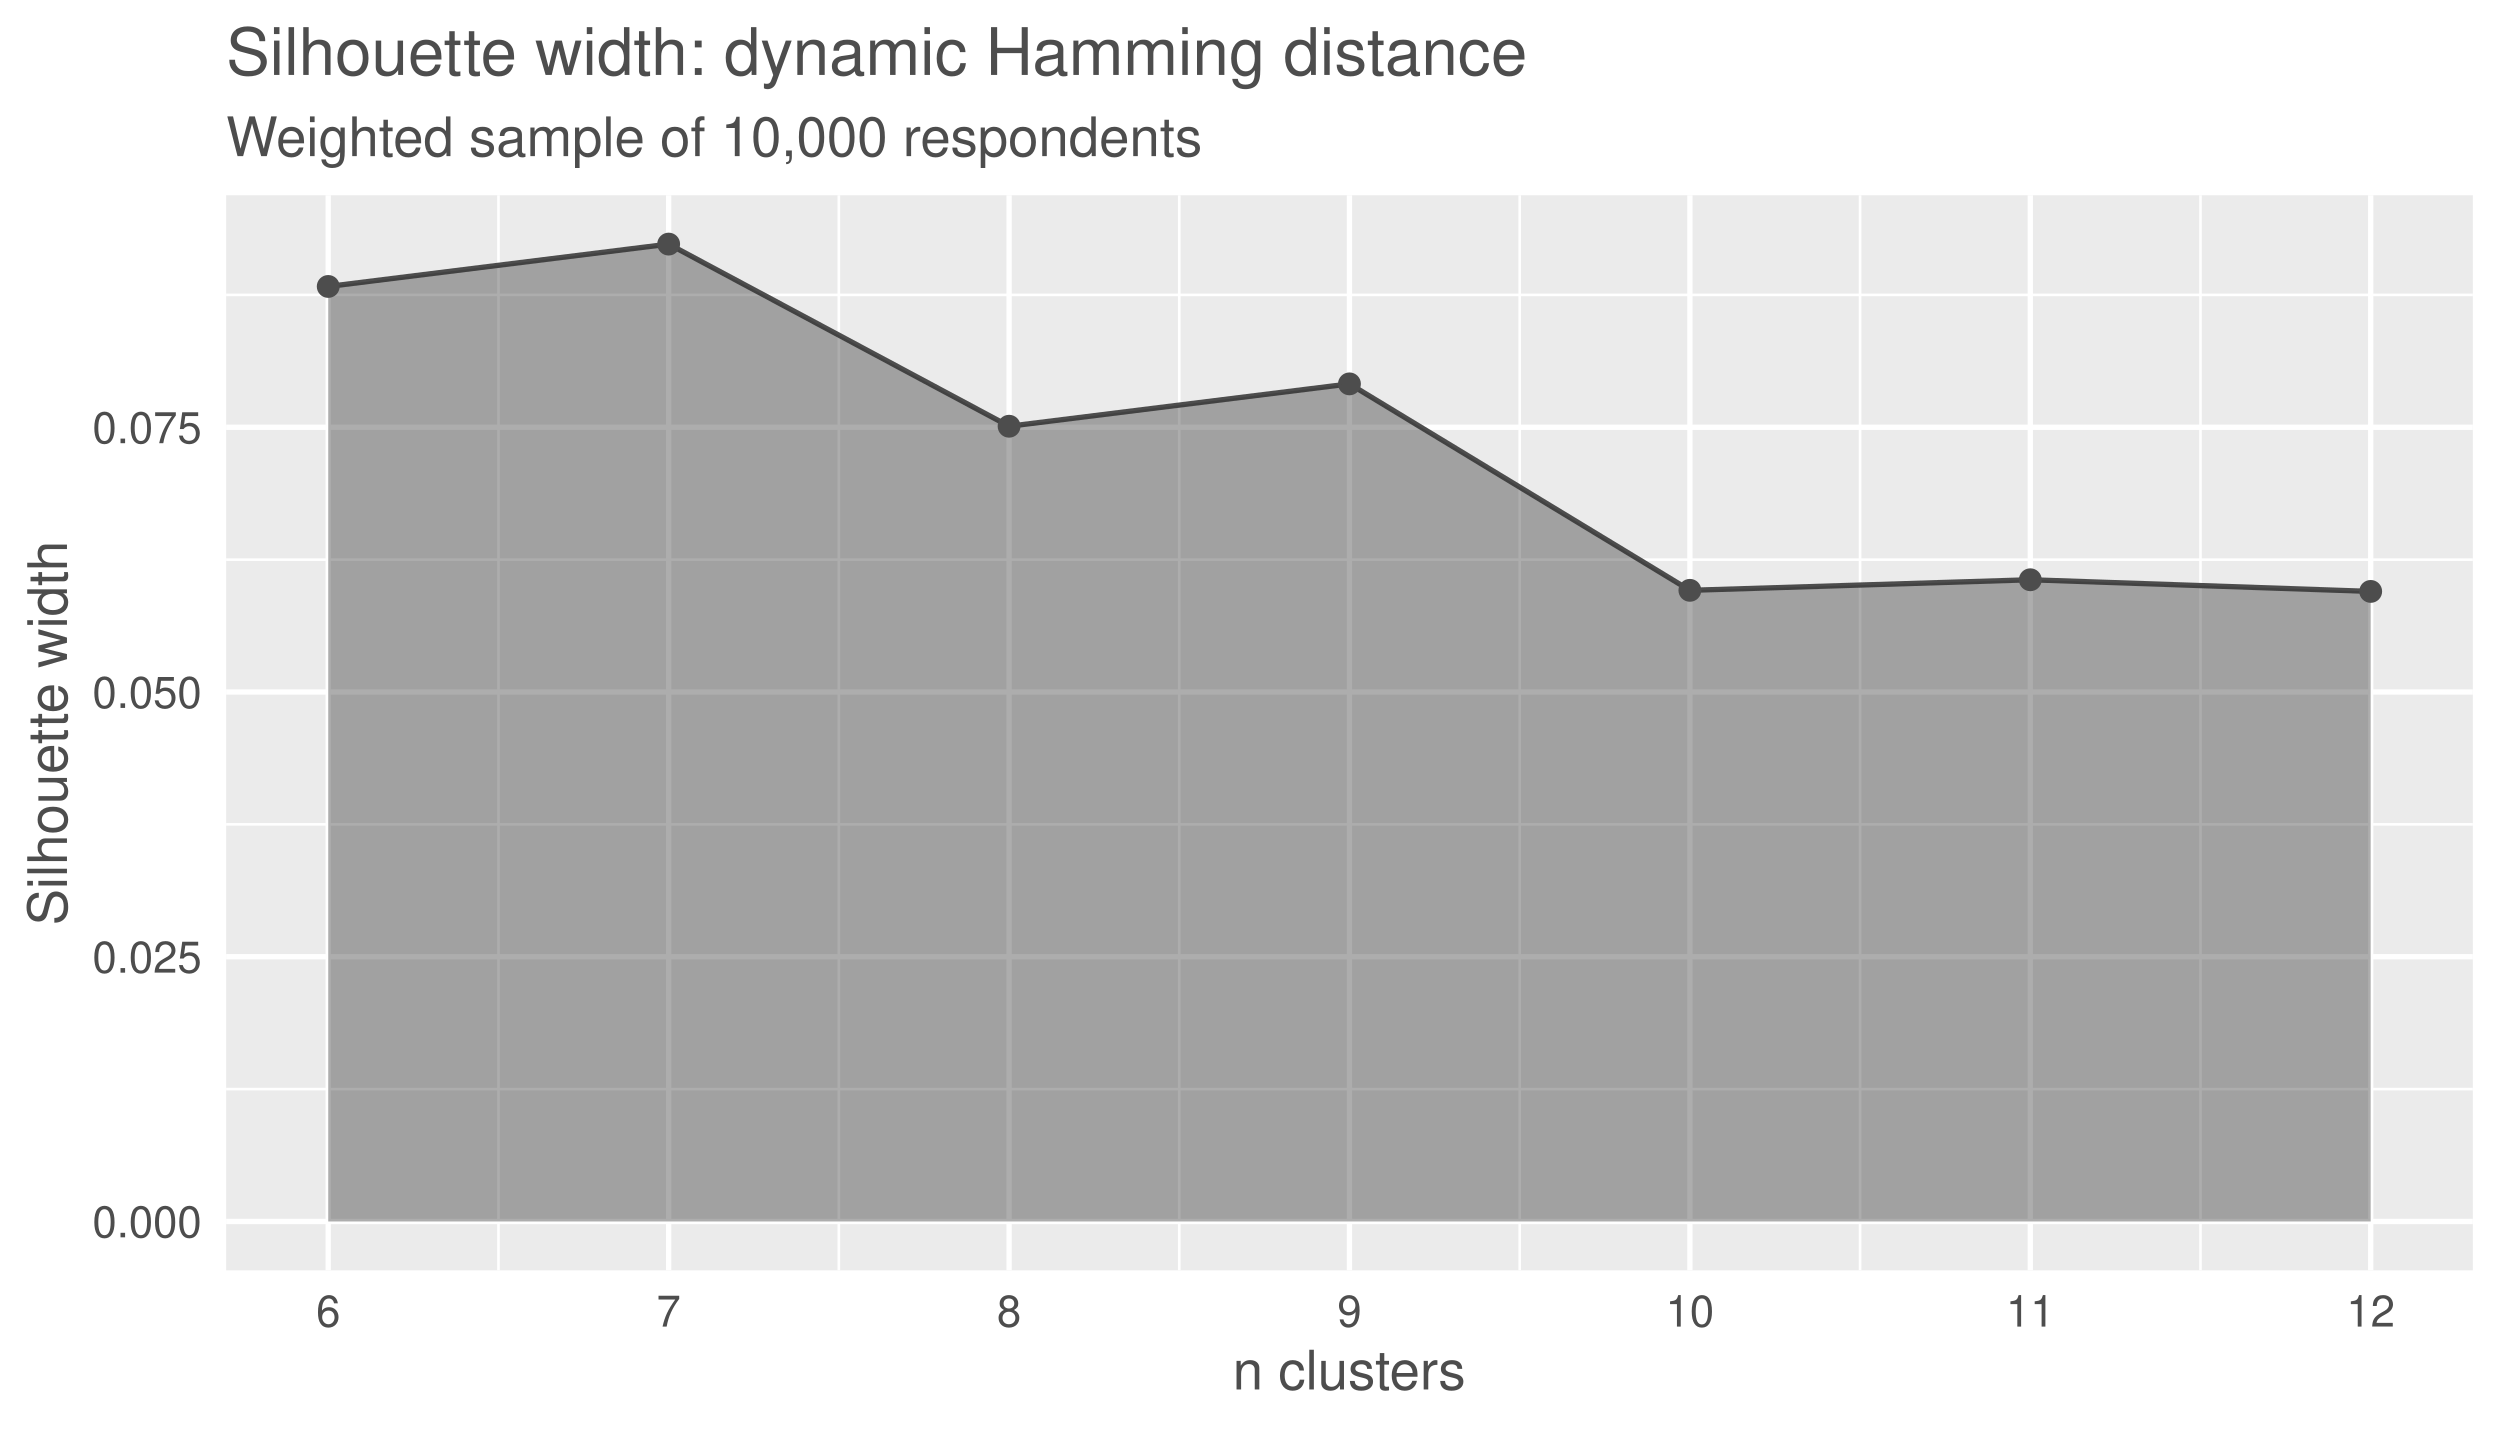
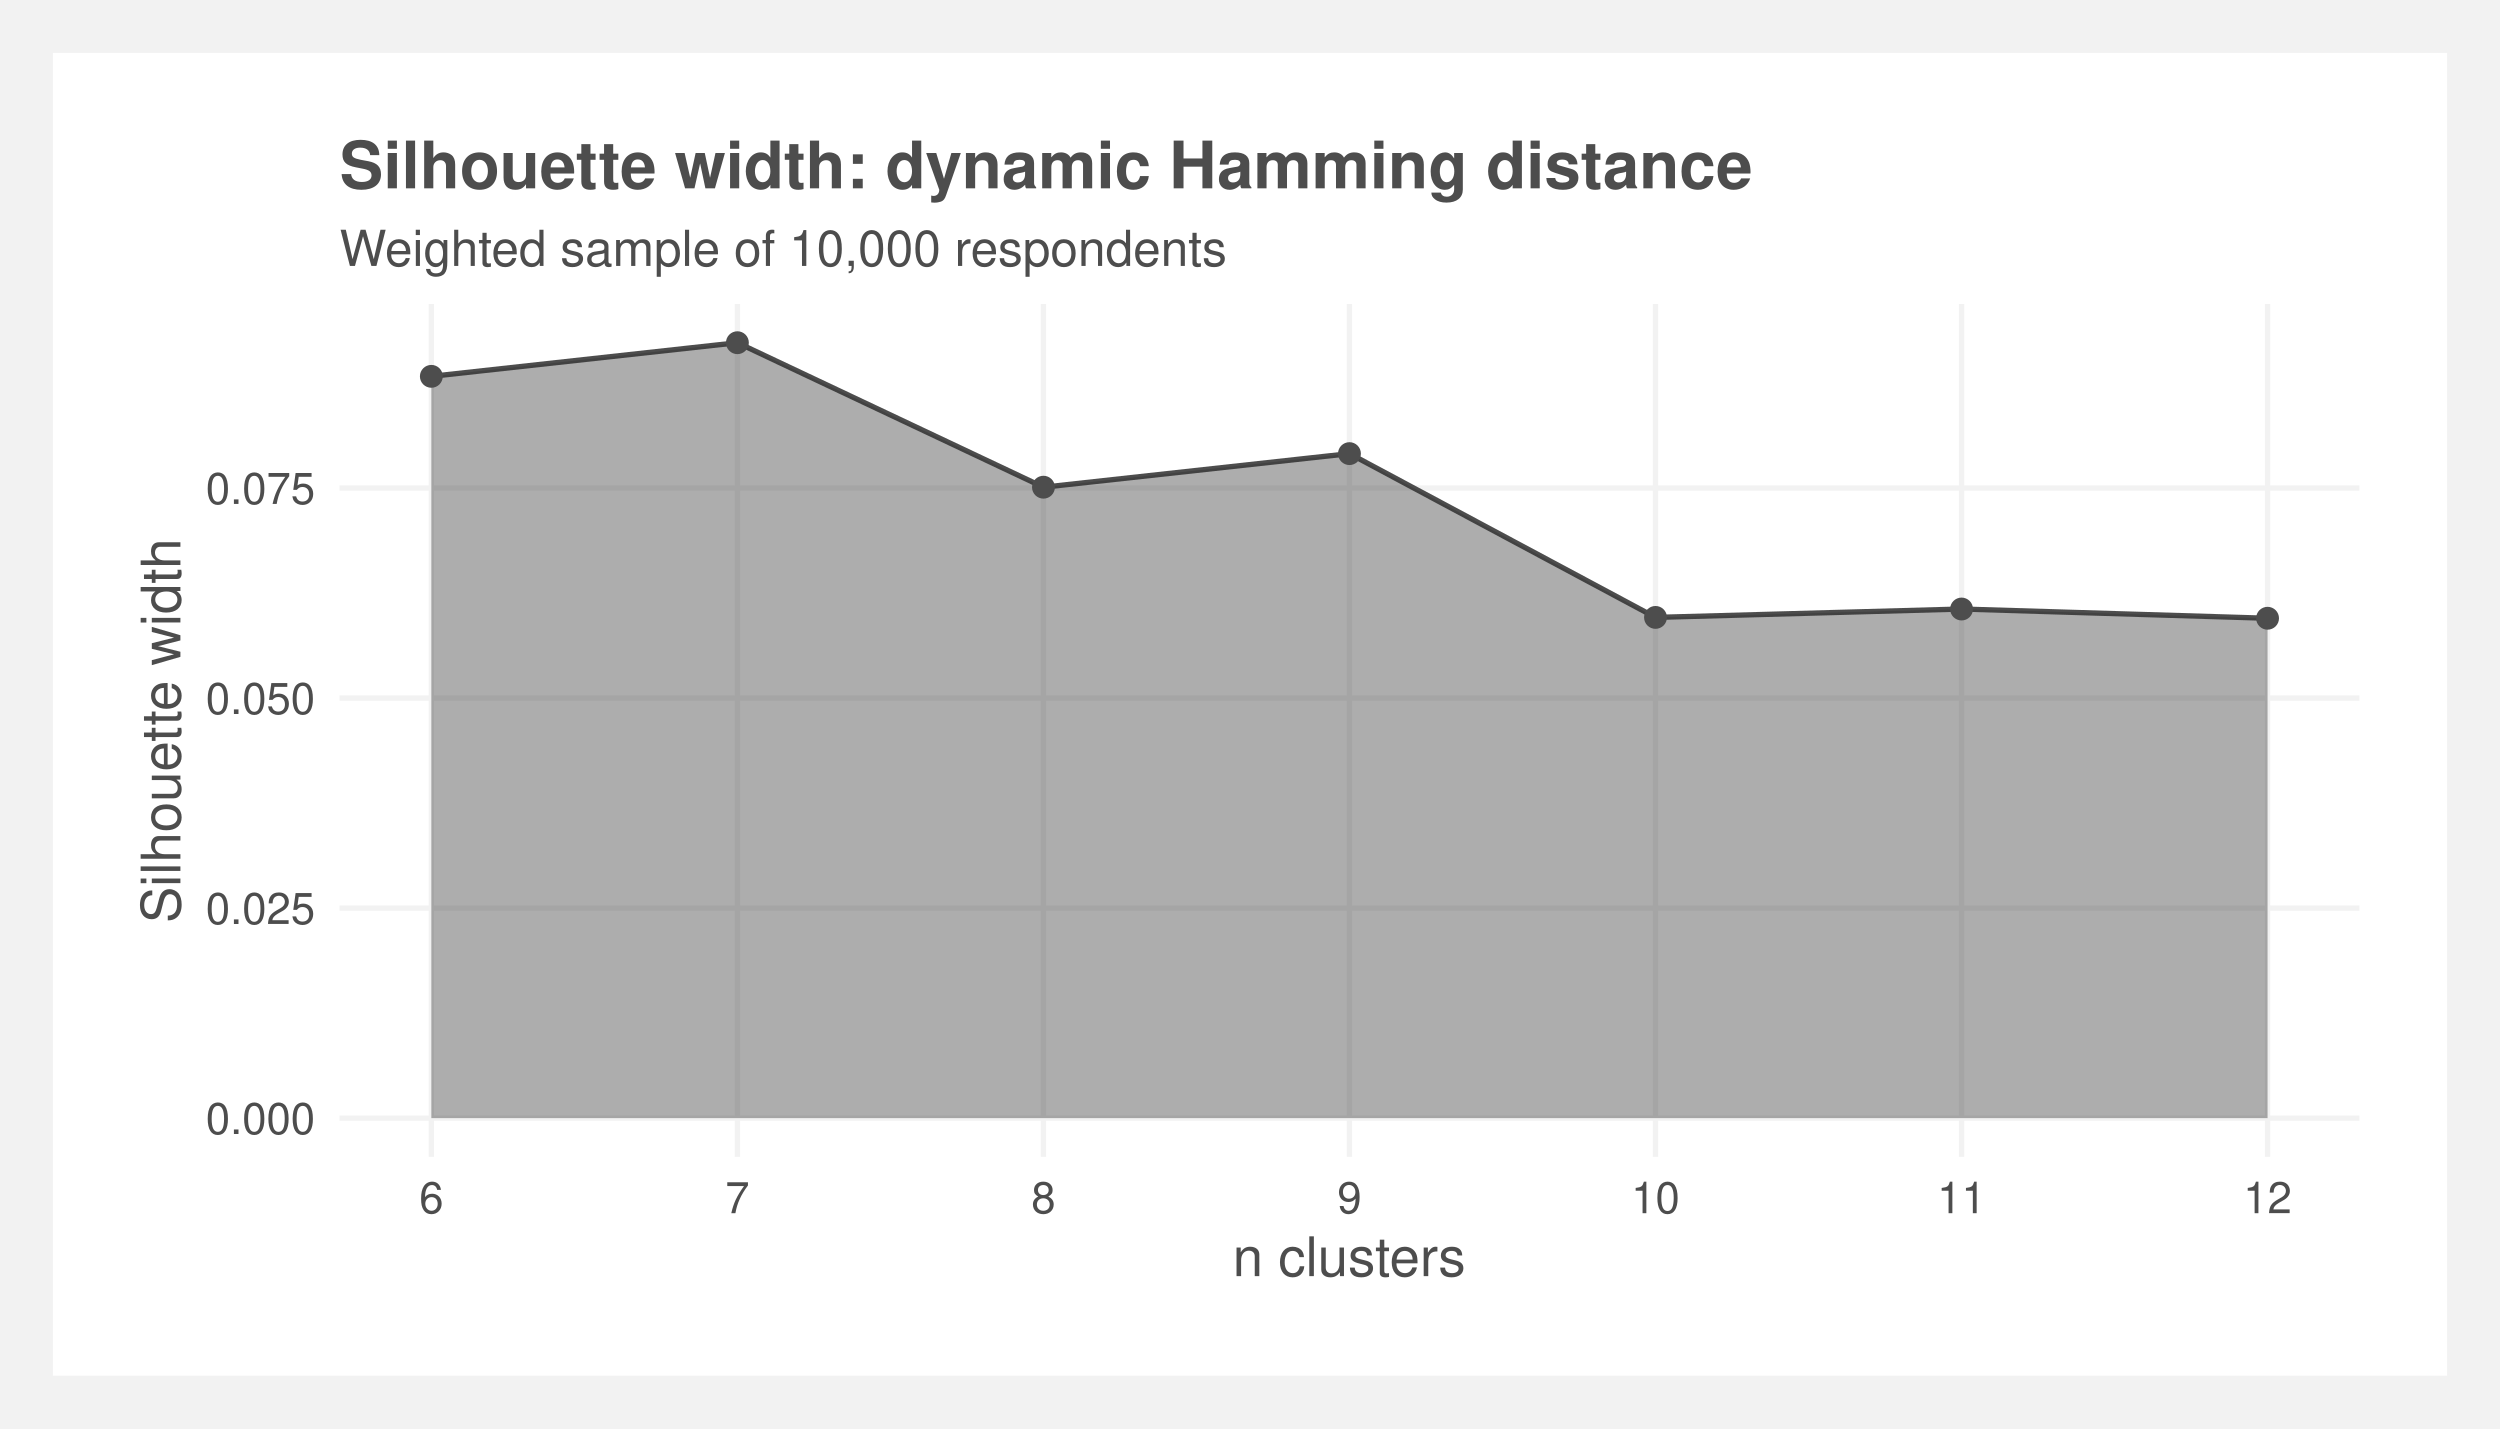
<svg xmlns="http://www.w3.org/2000/svg" viewBox="0 0 504.00 288.00">
  <defs>
    <style type="text/css">
    line, polyline, polygon, path, rect, circle {
      fill: none;
      stroke: #000000;
      stroke-linecap: round;
      stroke-linejoin: round;
      stroke-miterlimit: 10.00;
    }
  </style>
  </defs>
  <rect width="100%" height="100%" style="stroke: none; fill: #FFFFFF;" />
-   <rect x="0.00" y="0.00" width="504.00" height="288.00" style="stroke-width: 1.07; stroke: #FFFFFF; fill: #FFFFFF;" />
+   <rect x="0.00" y="0.00" width="504.00" height="288.00" style="stroke-width: 21.34; stroke: #F2F2F2;" />
  <defs>
-     <clipPath id="cpNDUuNTl8NDk4LjUyfDI1Ni4xMHwzOS4zNg==">
-       <rect x="45.59" y="39.36" width="452.94" height="216.74" />
+     <clipPath id="cpNjguNDV8NDc1LjY1fDIzMy4yM3w2MS4yOA==">
+       <rect x="68.45" y="61.28" width="407.20" height="171.96" />
    </clipPath>
  </defs>
-   <rect x="45.59" y="39.36" width="452.94" height="216.74" style="stroke-width: 1.07; stroke: none; fill: #EBEBEB;" clip-path="url(#cpNDUuNTl8NDk4LjUyfDI1Ni4xMHwzOS4zNg==)" />
-   <polyline points="45.59,219.56 498.52,219.56 " style="stroke-width: 0.53; stroke: #FFFFFF; stroke-linecap: butt;" clip-path="url(#cpNDUuNTl8NDk4LjUyfDI1Ni4xMHwzOS4zNg==)" />
-   <polyline points="45.59,166.19 498.52,166.19 " style="stroke-width: 0.53; stroke: #FFFFFF; stroke-linecap: butt;" clip-path="url(#cpNDUuNTl8NDk4LjUyfDI1Ni4xMHwzOS4zNg==)" />
-   <polyline points="45.59,112.82 498.52,112.82 " style="stroke-width: 0.53; stroke: #FFFFFF; stroke-linecap: butt;" clip-path="url(#cpNDUuNTl8NDk4LjUyfDI1Ni4xMHwzOS4zNg==)" />
-   <polyline points="45.59,59.45 498.52,59.45 " style="stroke-width: 0.53; stroke: #FFFFFF; stroke-linecap: butt;" clip-path="url(#cpNDUuNTl8NDk4LjUyfDI1Ni4xMHwzOS4zNg==)" />
-   <polyline points="100.49,256.10 100.49,39.36 " style="stroke-width: 0.53; stroke: #FFFFFF; stroke-linecap: butt;" clip-path="url(#cpNDUuNTl8NDk4LjUyfDI1Ni4xMHwzOS4zNg==)" />
-   <polyline points="169.11,256.10 169.11,39.36 " style="stroke-width: 0.53; stroke: #FFFFFF; stroke-linecap: butt;" clip-path="url(#cpNDUuNTl8NDk4LjUyfDI1Ni4xMHwzOS4zNg==)" />
-   <polyline points="237.74,256.10 237.74,39.36 " style="stroke-width: 0.53; stroke: #FFFFFF; stroke-linecap: butt;" clip-path="url(#cpNDUuNTl8NDk4LjUyfDI1Ni4xMHwzOS4zNg==)" />
-   <polyline points="306.37,256.10 306.37,39.36 " style="stroke-width: 0.53; stroke: #FFFFFF; stroke-linecap: butt;" clip-path="url(#cpNDUuNTl8NDk4LjUyfDI1Ni4xMHwzOS4zNg==)" />
-   <polyline points="374.99,256.10 374.99,39.36 " style="stroke-width: 0.53; stroke: #FFFFFF; stroke-linecap: butt;" clip-path="url(#cpNDUuNTl8NDk4LjUyfDI1Ni4xMHwzOS4zNg==)" />
-   <polyline points="443.62,256.10 443.62,39.36 " style="stroke-width: 0.53; stroke: #FFFFFF; stroke-linecap: butt;" clip-path="url(#cpNDUuNTl8NDk4LjUyfDI1Ni4xMHwzOS4zNg==)" />
-   <polyline points="45.59,246.25 498.52,246.25 " style="stroke-width: 1.07; stroke: #FFFFFF; stroke-linecap: butt;" clip-path="url(#cpNDUuNTl8NDk4LjUyfDI1Ni4xMHwzOS4zNg==)" />
-   <polyline points="45.59,192.88 498.52,192.88 " style="stroke-width: 1.07; stroke: #FFFFFF; stroke-linecap: butt;" clip-path="url(#cpNDUuNTl8NDk4LjUyfDI1Ni4xMHwzOS4zNg==)" />
-   <polyline points="45.59,139.51 498.52,139.51 " style="stroke-width: 1.07; stroke: #FFFFFF; stroke-linecap: butt;" clip-path="url(#cpNDUuNTl8NDk4LjUyfDI1Ni4xMHwzOS4zNg==)" />
-   <polyline points="45.59,86.14 498.52,86.14 " style="stroke-width: 1.07; stroke: #FFFFFF; stroke-linecap: butt;" clip-path="url(#cpNDUuNTl8NDk4LjUyfDI1Ni4xMHwzOS4zNg==)" />
-   <polyline points="66.17,256.10 66.17,39.36 " style="stroke-width: 1.07; stroke: #FFFFFF; stroke-linecap: butt;" clip-path="url(#cpNDUuNTl8NDk4LjUyfDI1Ni4xMHwzOS4zNg==)" />
-   <polyline points="134.80,256.10 134.80,39.36 " style="stroke-width: 1.07; stroke: #FFFFFF; stroke-linecap: butt;" clip-path="url(#cpNDUuNTl8NDk4LjUyfDI1Ni4xMHwzOS4zNg==)" />
-   <polyline points="203.43,256.10 203.43,39.36 " style="stroke-width: 1.07; stroke: #FFFFFF; stroke-linecap: butt;" clip-path="url(#cpNDUuNTl8NDk4LjUyfDI1Ni4xMHwzOS4zNg==)" />
-   <polyline points="272.05,256.10 272.05,39.36 " style="stroke-width: 1.07; stroke: #FFFFFF; stroke-linecap: butt;" clip-path="url(#cpNDUuNTl8NDk4LjUyfDI1Ni4xMHwzOS4zNg==)" />
-   <polyline points="340.68,256.10 340.68,39.36 " style="stroke-width: 1.07; stroke: #FFFFFF; stroke-linecap: butt;" clip-path="url(#cpNDUuNTl8NDk4LjUyfDI1Ni4xMHwzOS4zNg==)" />
-   <polyline points="409.31,256.10 409.31,39.36 " style="stroke-width: 1.07; stroke: #FFFFFF; stroke-linecap: butt;" clip-path="url(#cpNDUuNTl8NDk4LjUyfDI1Ni4xMHwzOS4zNg==)" />
-   <polyline points="477.93,256.10 477.93,39.36 " style="stroke-width: 1.07; stroke: #FFFFFF; stroke-linecap: butt;" clip-path="url(#cpNDUuNTl8NDk4LjUyfDI1Ni4xMHwzOS4zNg==)" />
-   <polyline points="66.17,57.75 134.80,49.21 203.43,85.93 272.05,77.39 340.68,119.01 409.31,116.88 477.93,119.23 " style="stroke-width: 1.07; stroke: #4D4D4D; stroke-linecap: butt;" clip-path="url(#cpNDUuNTl8NDk4LjUyfDI1Ni4xMHwzOS4zNg==)" />
-   <polygon points="66.17,57.75 134.80,49.21 203.43,85.93 272.05,77.39 340.68,119.01 409.31,116.88 477.93,119.23 477.93,246.25 409.31,246.25 340.68,246.25 272.05,246.25 203.43,246.25 134.80,246.25 66.17,246.25 " style="stroke-width: 0.00; stroke: none; fill: #333333; fill-opacity: 0.40;" clip-path="url(#cpNDUuNTl8NDk4LjUyfDI1Ni4xMHwzOS4zNg==)" />
-   <polyline points="66.17,57.75 134.80,49.21 203.43,85.93 272.05,77.39 340.68,119.01 409.31,116.88 477.93,119.23 " style="stroke-width: 1.07; stroke: none;" clip-path="url(#cpNDUuNTl8NDk4LjUyfDI1Ni4xMHwzOS4zNg==)" />
-   <circle cx="66.17" cy="57.75" r="1.95" style="stroke-width: 0.71; stroke: #4D4D4D; fill: #4D4D4D;" clip-path="url(#cpNDUuNTl8NDk4LjUyfDI1Ni4xMHwzOS4zNg==)" />
-   <circle cx="134.80" cy="49.21" r="1.95" style="stroke-width: 0.71; stroke: #4D4D4D; fill: #4D4D4D;" clip-path="url(#cpNDUuNTl8NDk4LjUyfDI1Ni4xMHwzOS4zNg==)" />
-   <circle cx="203.43" cy="85.93" r="1.95" style="stroke-width: 0.71; stroke: #4D4D4D; fill: #4D4D4D;" clip-path="url(#cpNDUuNTl8NDk4LjUyfDI1Ni4xMHwzOS4zNg==)" />
-   <circle cx="272.05" cy="77.39" r="1.95" style="stroke-width: 0.71; stroke: #4D4D4D; fill: #4D4D4D;" clip-path="url(#cpNDUuNTl8NDk4LjUyfDI1Ni4xMHwzOS4zNg==)" />
-   <circle cx="340.68" cy="119.01" r="1.95" style="stroke-width: 0.71; stroke: #4D4D4D; fill: #4D4D4D;" clip-path="url(#cpNDUuNTl8NDk4LjUyfDI1Ni4xMHwzOS4zNg==)" />
-   <circle cx="409.31" cy="116.88" r="1.95" style="stroke-width: 0.71; stroke: #4D4D4D; fill: #4D4D4D;" clip-path="url(#cpNDUuNTl8NDk4LjUyfDI1Ni4xMHwzOS4zNg==)" />
-   <circle cx="477.93" cy="119.23" r="1.95" style="stroke-width: 0.71; stroke: #4D4D4D; fill: #4D4D4D;" clip-path="url(#cpNDUuNTl8NDk4LjUyfDI1Ni4xMHwzOS4zNg==)" />
+   <rect x="68.45" y="61.28" width="407.20" height="171.96" style="stroke-width: 1.07; stroke: none;" clip-path="url(#cpNjguNDV8NDc1LjY1fDIzMy4yM3w2MS4yOA==)" />
+   <polyline points="68.45,204.24 475.65,204.24 " style="stroke-width: 0.53; stroke: none; stroke-linecap: butt;" clip-path="url(#cpNjguNDV8NDc1LjY1fDIzMy4yM3w2MS4yOA==)" />
+   <polyline points="68.45,161.90 475.65,161.90 " style="stroke-width: 0.53; stroke: none; stroke-linecap: butt;" clip-path="url(#cpNjguNDV8NDc1LjY1fDIzMy4yM3w2MS4yOA==)" />
+   <polyline points="68.45,119.56 475.65,119.56 " style="stroke-width: 0.53; stroke: none; stroke-linecap: butt;" clip-path="url(#cpNjguNDV8NDc1LjY1fDIzMy4yM3w2MS4yOA==)" />
+   <polyline points="68.45,77.22 475.65,77.22 " style="stroke-width: 0.53; stroke: none; stroke-linecap: butt;" clip-path="url(#cpNjguNDV8NDc1LjY1fDIzMy4yM3w2MS4yOA==)" />
+   <polyline points="117.81,233.23 117.81,61.28 " style="stroke-width: 0.53; stroke: none; stroke-linecap: butt;" clip-path="url(#cpNjguNDV8NDc1LjY1fDIzMy4yM3w2MS4yOA==)" />
+   <polyline points="179.51,233.23 179.51,61.28 " style="stroke-width: 0.53; stroke: none; stroke-linecap: butt;" clip-path="url(#cpNjguNDV8NDc1LjY1fDIzMy4yM3w2MS4yOA==)" />
+   <polyline points="241.20,233.23 241.20,61.28 " style="stroke-width: 0.53; stroke: none; stroke-linecap: butt;" clip-path="url(#cpNjguNDV8NDc1LjY1fDIzMy4yM3w2MS4yOA==)" />
+   <polyline points="302.90,233.23 302.90,61.28 " style="stroke-width: 0.53; stroke: none; stroke-linecap: butt;" clip-path="url(#cpNjguNDV8NDc1LjY1fDIzMy4yM3w2MS4yOA==)" />
+   <polyline points="364.60,233.23 364.60,61.28 " style="stroke-width: 0.53; stroke: none; stroke-linecap: butt;" clip-path="url(#cpNjguNDV8NDc1LjY1fDIzMy4yM3w2MS4yOA==)" />
+   <polyline points="426.30,233.23 426.30,61.28 " style="stroke-width: 0.53; stroke: none; stroke-linecap: butt;" clip-path="url(#cpNjguNDV8NDc1LjY1fDIzMy4yM3w2MS4yOA==)" />
+   <polyline points="68.45,225.42 475.65,225.42 " style="stroke-width: 1.07; stroke: #F2F2F2; stroke-linecap: butt;" clip-path="url(#cpNjguNDV8NDc1LjY1fDIzMy4yM3w2MS4yOA==)" />
+   <polyline points="68.45,183.07 475.65,183.07 " style="stroke-width: 1.07; stroke: #F2F2F2; stroke-linecap: butt;" clip-path="url(#cpNjguNDV8NDc1LjY1fDIzMy4yM3w2MS4yOA==)" />
+   <polyline points="68.45,140.73 475.65,140.73 " style="stroke-width: 1.07; stroke: #F2F2F2; stroke-linecap: butt;" clip-path="url(#cpNjguNDV8NDc1LjY1fDIzMy4yM3w2MS4yOA==)" />
+   <polyline points="68.45,98.39 475.65,98.39 " style="stroke-width: 1.07; stroke: #F2F2F2; stroke-linecap: butt;" clip-path="url(#cpNjguNDV8NDc1LjY1fDIzMy4yM3w2MS4yOA==)" />
+   <polyline points="86.96,233.23 86.96,61.28 " style="stroke-width: 1.07; stroke: #F2F2F2; stroke-linecap: butt;" clip-path="url(#cpNjguNDV8NDc1LjY1fDIzMy4yM3w2MS4yOA==)" />
+   <polyline points="148.66,233.23 148.66,61.28 " style="stroke-width: 1.07; stroke: #F2F2F2; stroke-linecap: butt;" clip-path="url(#cpNjguNDV8NDc1LjY1fDIzMy4yM3w2MS4yOA==)" />
+   <polyline points="210.36,233.23 210.36,61.28 " style="stroke-width: 1.07; stroke: #F2F2F2; stroke-linecap: butt;" clip-path="url(#cpNjguNDV8NDc1LjY1fDIzMy4yM3w2MS4yOA==)" />
+   <polyline points="272.05,233.23 272.05,61.28 " style="stroke-width: 1.07; stroke: #F2F2F2; stroke-linecap: butt;" clip-path="url(#cpNjguNDV8NDc1LjY1fDIzMy4yM3w2MS4yOA==)" />
+   <polyline points="333.75,233.23 333.75,61.28 " style="stroke-width: 1.07; stroke: #F2F2F2; stroke-linecap: butt;" clip-path="url(#cpNjguNDV8NDc1LjY1fDIzMy4yM3w2MS4yOA==)" />
+   <polyline points="395.45,233.23 395.45,61.28 " style="stroke-width: 1.07; stroke: #F2F2F2; stroke-linecap: butt;" clip-path="url(#cpNjguNDV8NDc1LjY1fDIzMy4yM3w2MS4yOA==)" />
+   <polyline points="457.14,233.23 457.14,61.28 " style="stroke-width: 1.07; stroke: #F2F2F2; stroke-linecap: butt;" clip-path="url(#cpNjguNDV8NDc1LjY1fDIzMy4yM3w2MS4yOA==)" />
+   <polyline points="86.96,75.87 148.66,69.09 210.36,98.22 272.05,91.45 333.75,124.47 395.45,122.78 457.14,124.64 " style="stroke-width: 1.07; stroke: #4D4D4D; stroke-linecap: butt;" clip-path="url(#cpNjguNDV8NDc1LjY1fDIzMy4yM3w2MS4yOA==)" />
+   <polygon points="86.96,75.87 148.66,69.09 210.36,98.22 272.05,91.45 333.75,124.47 395.45,122.78 457.14,124.64 457.14,225.42 395.45,225.42 333.75,225.42 272.05,225.42 210.36,225.42 148.66,225.42 86.96,225.42 " style="stroke-width: 0.00; stroke: none; fill: #333333; fill-opacity: 0.40;" clip-path="url(#cpNjguNDV8NDc1LjY1fDIzMy4yM3w2MS4yOA==)" />
+   <polyline points="86.96,75.87 148.66,69.09 210.36,98.22 272.05,91.45 333.75,124.47 395.45,122.78 457.14,124.64 " style="stroke-width: 1.07; stroke: none;" clip-path="url(#cpNjguNDV8NDc1LjY1fDIzMy4yM3w2MS4yOA==)" />
+   <circle cx="86.96" cy="75.87" r="1.95" style="stroke-width: 0.71; stroke: #4D4D4D; fill: #4D4D4D;" clip-path="url(#cpNjguNDV8NDc1LjY1fDIzMy4yM3w2MS4yOA==)" />
+   <circle cx="148.66" cy="69.09" r="1.95" style="stroke-width: 0.71; stroke: #4D4D4D; fill: #4D4D4D;" clip-path="url(#cpNjguNDV8NDc1LjY1fDIzMy4yM3w2MS4yOA==)" />
+   <circle cx="210.36" cy="98.22" r="1.95" style="stroke-width: 0.71; stroke: #4D4D4D; fill: #4D4D4D;" clip-path="url(#cpNjguNDV8NDc1LjY1fDIzMy4yM3w2MS4yOA==)" />
+   <circle cx="272.05" cy="91.45" r="1.95" style="stroke-width: 0.71; stroke: #4D4D4D; fill: #4D4D4D;" clip-path="url(#cpNjguNDV8NDc1LjY1fDIzMy4yM3w2MS4yOA==)" />
+   <circle cx="333.75" cy="124.47" r="1.95" style="stroke-width: 0.71; stroke: #4D4D4D; fill: #4D4D4D;" clip-path="url(#cpNjguNDV8NDc1LjY1fDIzMy4yM3w2MS4yOA==)" />
+   <circle cx="395.45" cy="122.78" r="1.95" style="stroke-width: 0.71; stroke: #4D4D4D; fill: #4D4D4D;" clip-path="url(#cpNjguNDV8NDc1LjY1fDIzMy4yM3w2MS4yOA==)" />
+   <circle cx="457.14" cy="124.64" r="1.95" style="stroke-width: 0.71; stroke: #4D4D4D; fill: #4D4D4D;" clip-path="url(#cpNjguNDV8NDc1LjY1fDIzMy4yM3w2MS4yOA==)" />
  <defs>
    <clipPath id="cpMC4wMHw1MDQuMDB8Mjg4LjAwfDAuMDA=">
      <rect x="0.00" y="0.00" width="504.00" height="288.00" />
    </clipPath>
  </defs>
  <g clip-path="url(#cpMC4wMHw1MDQuMDB8Mjg4LjAwfDAuMDA=)">
-     <text x="18.64" y="249.45" style="font-size: 8.80px; fill: #4D4D4D; font-family: Helvetica;" textLength="22.02px" lengthAdjust="spacingAndGlyphs">0.000</text>
+     <text x="41.50" y="228.62" style="font-size: 8.80px; fill: #4D4D4D; font-family: Helvetica;" textLength="22.02px" lengthAdjust="spacingAndGlyphs">0.000</text>
  </g>
  <g clip-path="url(#cpMC4wMHw1MDQuMDB8Mjg4LjAwfDAuMDA=)">
-     <text x="18.64" y="196.09" style="font-size: 8.80px; fill: #4D4D4D; font-family: Helvetica;" textLength="22.02px" lengthAdjust="spacingAndGlyphs">0.025</text>
+     <text x="41.50" y="186.28" style="font-size: 8.80px; fill: #4D4D4D; font-family: Helvetica;" textLength="22.02px" lengthAdjust="spacingAndGlyphs">0.025</text>
  </g>
  <g clip-path="url(#cpMC4wMHw1MDQuMDB8Mjg4LjAwfDAuMDA=)">
-     <text x="18.64" y="142.72" style="font-size: 8.80px; fill: #4D4D4D; font-family: Helvetica;" textLength="22.02px" lengthAdjust="spacingAndGlyphs">0.050</text>
+     <text x="41.50" y="143.94" style="font-size: 8.80px; fill: #4D4D4D; font-family: Helvetica;" textLength="22.02px" lengthAdjust="spacingAndGlyphs">0.050</text>
  </g>
  <g clip-path="url(#cpMC4wMHw1MDQuMDB8Mjg4LjAwfDAuMDA=)">
-     <text x="18.64" y="89.35" style="font-size: 8.80px; fill: #4D4D4D; font-family: Helvetica;" textLength="22.02px" lengthAdjust="spacingAndGlyphs">0.075</text>
+     <text x="41.50" y="101.60" style="font-size: 8.80px; fill: #4D4D4D; font-family: Helvetica;" textLength="22.02px" lengthAdjust="spacingAndGlyphs">0.075</text>
  </g>
-   <polyline points="42.85,246.25 45.59,246.25 " style="stroke-width: 1.07; stroke: none; stroke-linecap: butt;" clip-path="url(#cpMC4wMHw1MDQuMDB8Mjg4LjAwfDAuMDA=)" />
-   <polyline points="42.85,192.88 45.59,192.88 " style="stroke-width: 1.07; stroke: none; stroke-linecap: butt;" clip-path="url(#cpMC4wMHw1MDQuMDB8Mjg4LjAwfDAuMDA=)" />
-   <polyline points="42.85,139.51 45.59,139.51 " style="stroke-width: 1.07; stroke: none; stroke-linecap: butt;" clip-path="url(#cpMC4wMHw1MDQuMDB8Mjg4LjAwfDAuMDA=)" />
-   <polyline points="42.85,86.14 45.59,86.14 " style="stroke-width: 1.07; stroke: none; stroke-linecap: butt;" clip-path="url(#cpMC4wMHw1MDQuMDB8Mjg4LjAwfDAuMDA=)" />
-   <polyline points="66.17,258.84 66.17,256.10 " style="stroke-width: 1.07; stroke: none; stroke-linecap: butt;" clip-path="url(#cpMC4wMHw1MDQuMDB8Mjg4LjAwfDAuMDA=)" />
-   <polyline points="134.80,258.84 134.80,256.10 " style="stroke-width: 1.07; stroke: none; stroke-linecap: butt;" clip-path="url(#cpMC4wMHw1MDQuMDB8Mjg4LjAwfDAuMDA=)" />
-   <polyline points="203.43,258.84 203.43,256.10 " style="stroke-width: 1.07; stroke: none; stroke-linecap: butt;" clip-path="url(#cpMC4wMHw1MDQuMDB8Mjg4LjAwfDAuMDA=)" />
-   <polyline points="272.05,258.84 272.05,256.10 " style="stroke-width: 1.07; stroke: none; stroke-linecap: butt;" clip-path="url(#cpMC4wMHw1MDQuMDB8Mjg4LjAwfDAuMDA=)" />
-   <polyline points="340.68,258.84 340.68,256.10 " style="stroke-width: 1.07; stroke: none; stroke-linecap: butt;" clip-path="url(#cpMC4wMHw1MDQuMDB8Mjg4LjAwfDAuMDA=)" />
-   <polyline points="409.31,258.84 409.31,256.10 " style="stroke-width: 1.07; stroke: none; stroke-linecap: butt;" clip-path="url(#cpMC4wMHw1MDQuMDB8Mjg4LjAwfDAuMDA=)" />
-   <polyline points="477.93,258.84 477.93,256.10 " style="stroke-width: 1.07; stroke: none; stroke-linecap: butt;" clip-path="url(#cpMC4wMHw1MDQuMDB8Mjg4LjAwfDAuMDA=)" />
+   <polyline points="65.71,225.42 68.45,225.42 " style="stroke-width: 1.07; stroke: none; stroke-linecap: butt;" clip-path="url(#cpMC4wMHw1MDQuMDB8Mjg4LjAwfDAuMDA=)" />
+   <polyline points="65.71,183.07 68.45,183.07 " style="stroke-width: 1.07; stroke: none; stroke-linecap: butt;" clip-path="url(#cpMC4wMHw1MDQuMDB8Mjg4LjAwfDAuMDA=)" />
+   <polyline points="65.71,140.73 68.45,140.73 " style="stroke-width: 1.07; stroke: none; stroke-linecap: butt;" clip-path="url(#cpMC4wMHw1MDQuMDB8Mjg4LjAwfDAuMDA=)" />
+   <polyline points="65.71,98.39 68.45,98.39 " style="stroke-width: 1.07; stroke: none; stroke-linecap: butt;" clip-path="url(#cpMC4wMHw1MDQuMDB8Mjg4LjAwfDAuMDA=)" />
+   <polyline points="86.96,235.97 86.96,233.23 " style="stroke-width: 1.07; stroke: none; stroke-linecap: butt;" clip-path="url(#cpMC4wMHw1MDQuMDB8Mjg4LjAwfDAuMDA=)" />
+   <polyline points="148.66,235.97 148.66,233.23 " style="stroke-width: 1.07; stroke: none; stroke-linecap: butt;" clip-path="url(#cpMC4wMHw1MDQuMDB8Mjg4LjAwfDAuMDA=)" />
+   <polyline points="210.36,235.97 210.36,233.23 " style="stroke-width: 1.07; stroke: none; stroke-linecap: butt;" clip-path="url(#cpMC4wMHw1MDQuMDB8Mjg4LjAwfDAuMDA=)" />
+   <polyline points="272.05,235.97 272.05,233.23 " style="stroke-width: 1.07; stroke: none; stroke-linecap: butt;" clip-path="url(#cpMC4wMHw1MDQuMDB8Mjg4LjAwfDAuMDA=)" />
+   <polyline points="333.75,235.97 333.75,233.23 " style="stroke-width: 1.07; stroke: none; stroke-linecap: butt;" clip-path="url(#cpMC4wMHw1MDQuMDB8Mjg4LjAwfDAuMDA=)" />
+   <polyline points="395.45,235.97 395.45,233.23 " style="stroke-width: 1.07; stroke: none; stroke-linecap: butt;" clip-path="url(#cpMC4wMHw1MDQuMDB8Mjg4LjAwfDAuMDA=)" />
+   <polyline points="457.14,235.97 457.14,233.23 " style="stroke-width: 1.07; stroke: none; stroke-linecap: butt;" clip-path="url(#cpMC4wMHw1MDQuMDB8Mjg4LjAwfDAuMDA=)" />
  <g clip-path="url(#cpMC4wMHw1MDQuMDB8Mjg4LjAwfDAuMDA=)">
-     <text x="63.73" y="267.45" style="font-size: 8.80px; fill: #4D4D4D; font-family: Helvetica;" textLength="4.89px" lengthAdjust="spacingAndGlyphs">6</text>
+     <text x="84.52" y="244.58" style="font-size: 8.80px; fill: #4D4D4D; font-family: Helvetica;" textLength="4.89px" lengthAdjust="spacingAndGlyphs">6</text>
  </g>
  <g clip-path="url(#cpMC4wMHw1MDQuMDB8Mjg4LjAwfDAuMDA=)">
-     <text x="132.35" y="267.45" style="font-size: 8.80px; fill: #4D4D4D; font-family: Helvetica;" textLength="4.89px" lengthAdjust="spacingAndGlyphs">7</text>
+     <text x="146.21" y="244.58" style="font-size: 8.80px; fill: #4D4D4D; font-family: Helvetica;" textLength="4.89px" lengthAdjust="spacingAndGlyphs">7</text>
  </g>
  <g clip-path="url(#cpMC4wMHw1MDQuMDB8Mjg4LjAwfDAuMDA=)">
-     <text x="200.98" y="267.45" style="font-size: 8.80px; fill: #4D4D4D; font-family: Helvetica;" textLength="4.89px" lengthAdjust="spacingAndGlyphs">8</text>
+     <text x="207.91" y="244.58" style="font-size: 8.80px; fill: #4D4D4D; font-family: Helvetica;" textLength="4.89px" lengthAdjust="spacingAndGlyphs">8</text>
  </g>
  <g clip-path="url(#cpMC4wMHw1MDQuMDB8Mjg4LjAwfDAuMDA=)">
-     <text x="269.61" y="267.45" style="font-size: 8.80px; fill: #4D4D4D; font-family: Helvetica;" textLength="4.89px" lengthAdjust="spacingAndGlyphs">9</text>
+     <text x="269.61" y="244.58" style="font-size: 8.80px; fill: #4D4D4D; font-family: Helvetica;" textLength="4.89px" lengthAdjust="spacingAndGlyphs">9</text>
  </g>
  <g clip-path="url(#cpMC4wMHw1MDQuMDB8Mjg4LjAwfDAuMDA=)">
-     <text x="335.79" y="267.45" style="font-size: 8.80px; fill: #4D4D4D; font-family: Helvetica;" textLength="9.79px" lengthAdjust="spacingAndGlyphs">10</text>
+     <text x="328.86" y="244.58" style="font-size: 8.80px; fill: #4D4D4D; font-family: Helvetica;" textLength="9.79px" lengthAdjust="spacingAndGlyphs">10</text>
  </g>
  <g clip-path="url(#cpMC4wMHw1MDQuMDB8Mjg4LjAwfDAuMDA=)">
-     <text x="404.41" y="267.45" style="font-size: 8.80px; fill: #4D4D4D; font-family: Helvetica;" textLength="9.79px" lengthAdjust="spacingAndGlyphs">11</text>
+     <text x="390.55" y="244.58" style="font-size: 8.80px; fill: #4D4D4D; font-family: Helvetica;" textLength="9.79px" lengthAdjust="spacingAndGlyphs">11</text>
  </g>
  <g clip-path="url(#cpMC4wMHw1MDQuMDB8Mjg4LjAwfDAuMDA=)">
-     <text x="473.04" y="267.45" style="font-size: 8.80px; fill: #4D4D4D; font-family: Helvetica;" textLength="9.79px" lengthAdjust="spacingAndGlyphs">12</text>
+     <text x="452.25" y="244.58" style="font-size: 8.80px; fill: #4D4D4D; font-family: Helvetica;" textLength="9.79px" lengthAdjust="spacingAndGlyphs">12</text>
  </g>
  <g clip-path="url(#cpMC4wMHw1MDQuMDB8Mjg4LjAwfDAuMDA=)">
-     <text x="248.52" y="280.12" style="font-size: 11.00px; fill: #4D4D4D; font-family: Helvetica;" textLength="47.07px" lengthAdjust="spacingAndGlyphs">n clusters</text>
+     <text x="248.52" y="257.26" style="font-size: 11.00px; fill: #4D4D4D; font-family: Helvetica;" textLength="47.07px" lengthAdjust="spacingAndGlyphs">n clusters</text>
  </g>
  <g clip-path="url(#cpMC4wMHw1MDQuMDB8Mjg4LjAwfDAuMDA=)">
-     <text transform="translate(13.50,186.55) rotate(-90)" style="font-size: 11.00px; fill: #4D4D4D; font-family: Helvetica;" textLength="77.65px" lengthAdjust="spacingAndGlyphs">Silhouette width</text>
+     <text transform="translate(36.37,186.08) rotate(-90)" style="font-size: 11.00px; fill: #4D4D4D; font-family: Helvetica;" textLength="77.65px" lengthAdjust="spacingAndGlyphs">Silhouette width</text>
  </g>
  <g clip-path="url(#cpMC4wMHw1MDQuMDB8Mjg4LjAwfDAuMDA=)">
-     <text x="45.59" y="31.48" style="font-size: 11.00px; fill: #4D4D4D; font-family: Helvetica;" textLength="197.49px" lengthAdjust="spacingAndGlyphs">Weighted sample of 10,000 respondents</text>
+     <text x="68.45" y="53.62" style="font-size: 10.00px; fill: #4D4D4D; font-family: Helvetica;" textLength="179.54px" lengthAdjust="spacingAndGlyphs">Weighted sample of 10,000 respondents</text>
  </g>
  <g clip-path="url(#cpMC4wMHw1MDQuMDB8Mjg4LjAwfDAuMDA=)">
-     <text x="45.59" y="15.10" style="font-size: 13.20px; fill: #4D4D4D; font-family: Helvetica;" textLength="262.63px" lengthAdjust="spacingAndGlyphs">Silhouette width: dynamic Hamming distance</text>
+     <text x="68.45" y="37.97" style="font-size: 13.20px; font-weight: bold; fill: #4D4D4D; font-family: Helvetica;" textLength="284.59px" lengthAdjust="spacingAndGlyphs">Silhouette width: dynamic Hamming distance</text>
  </g>
</svg>
